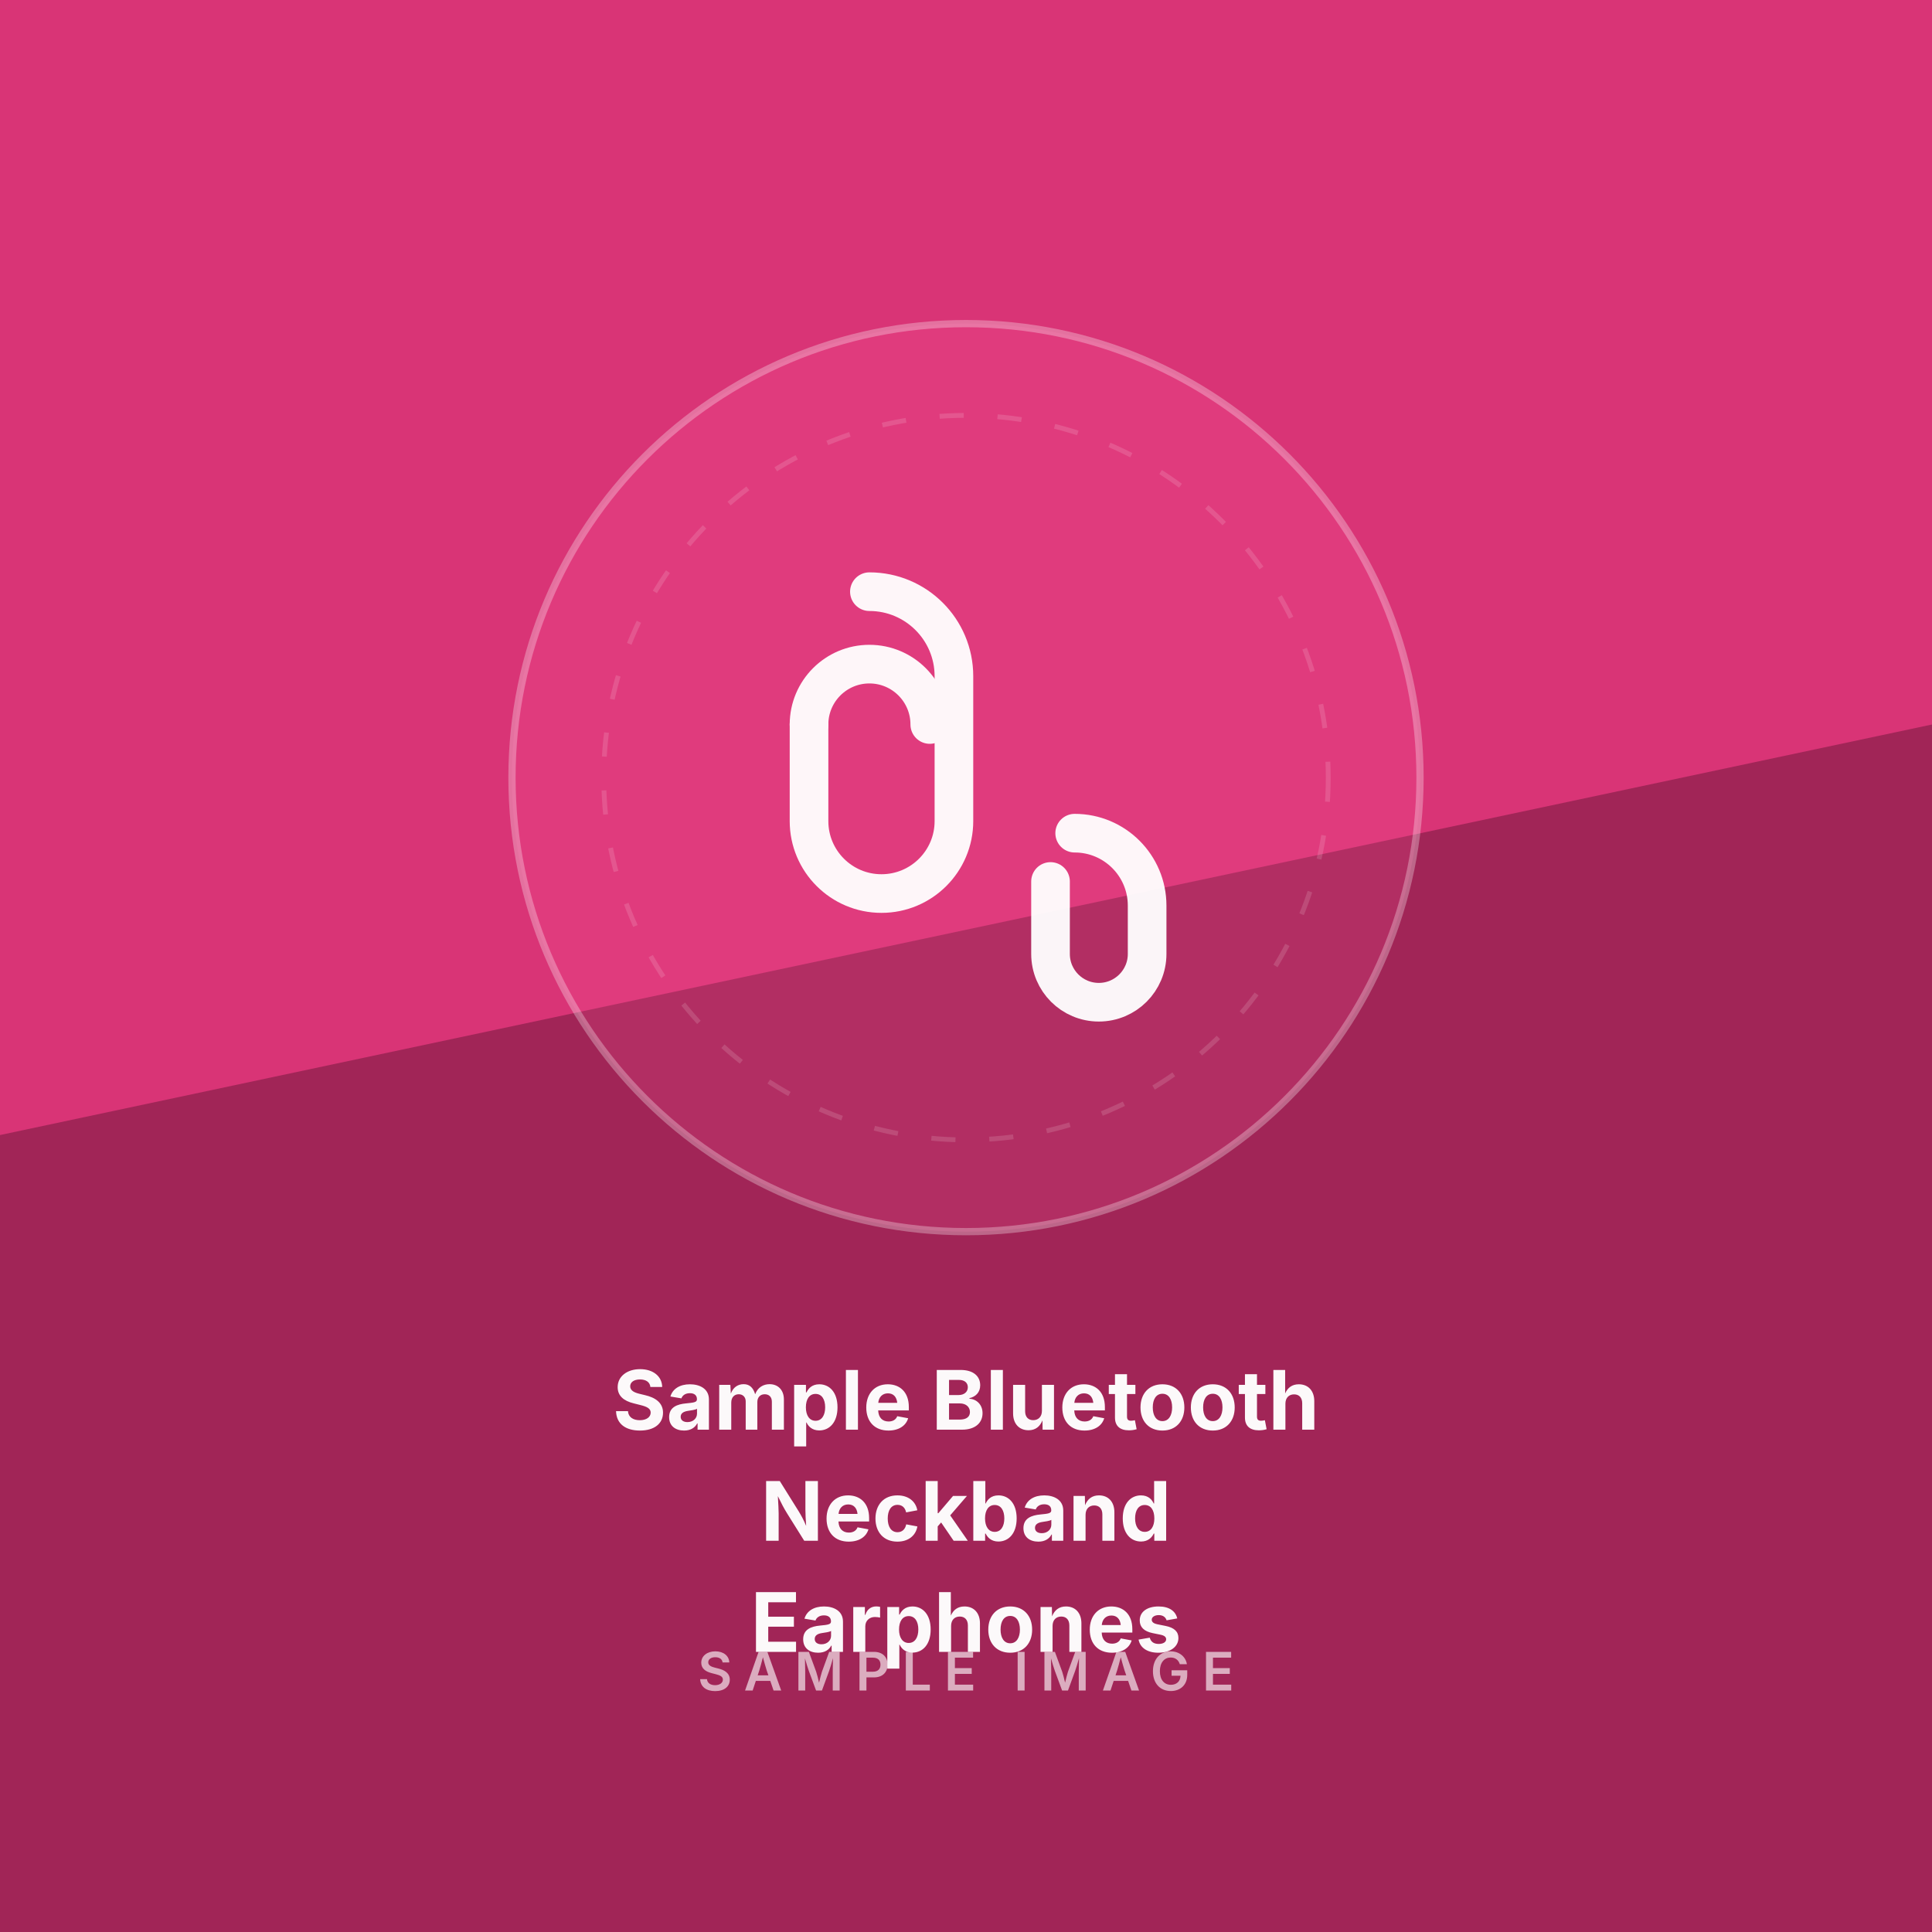
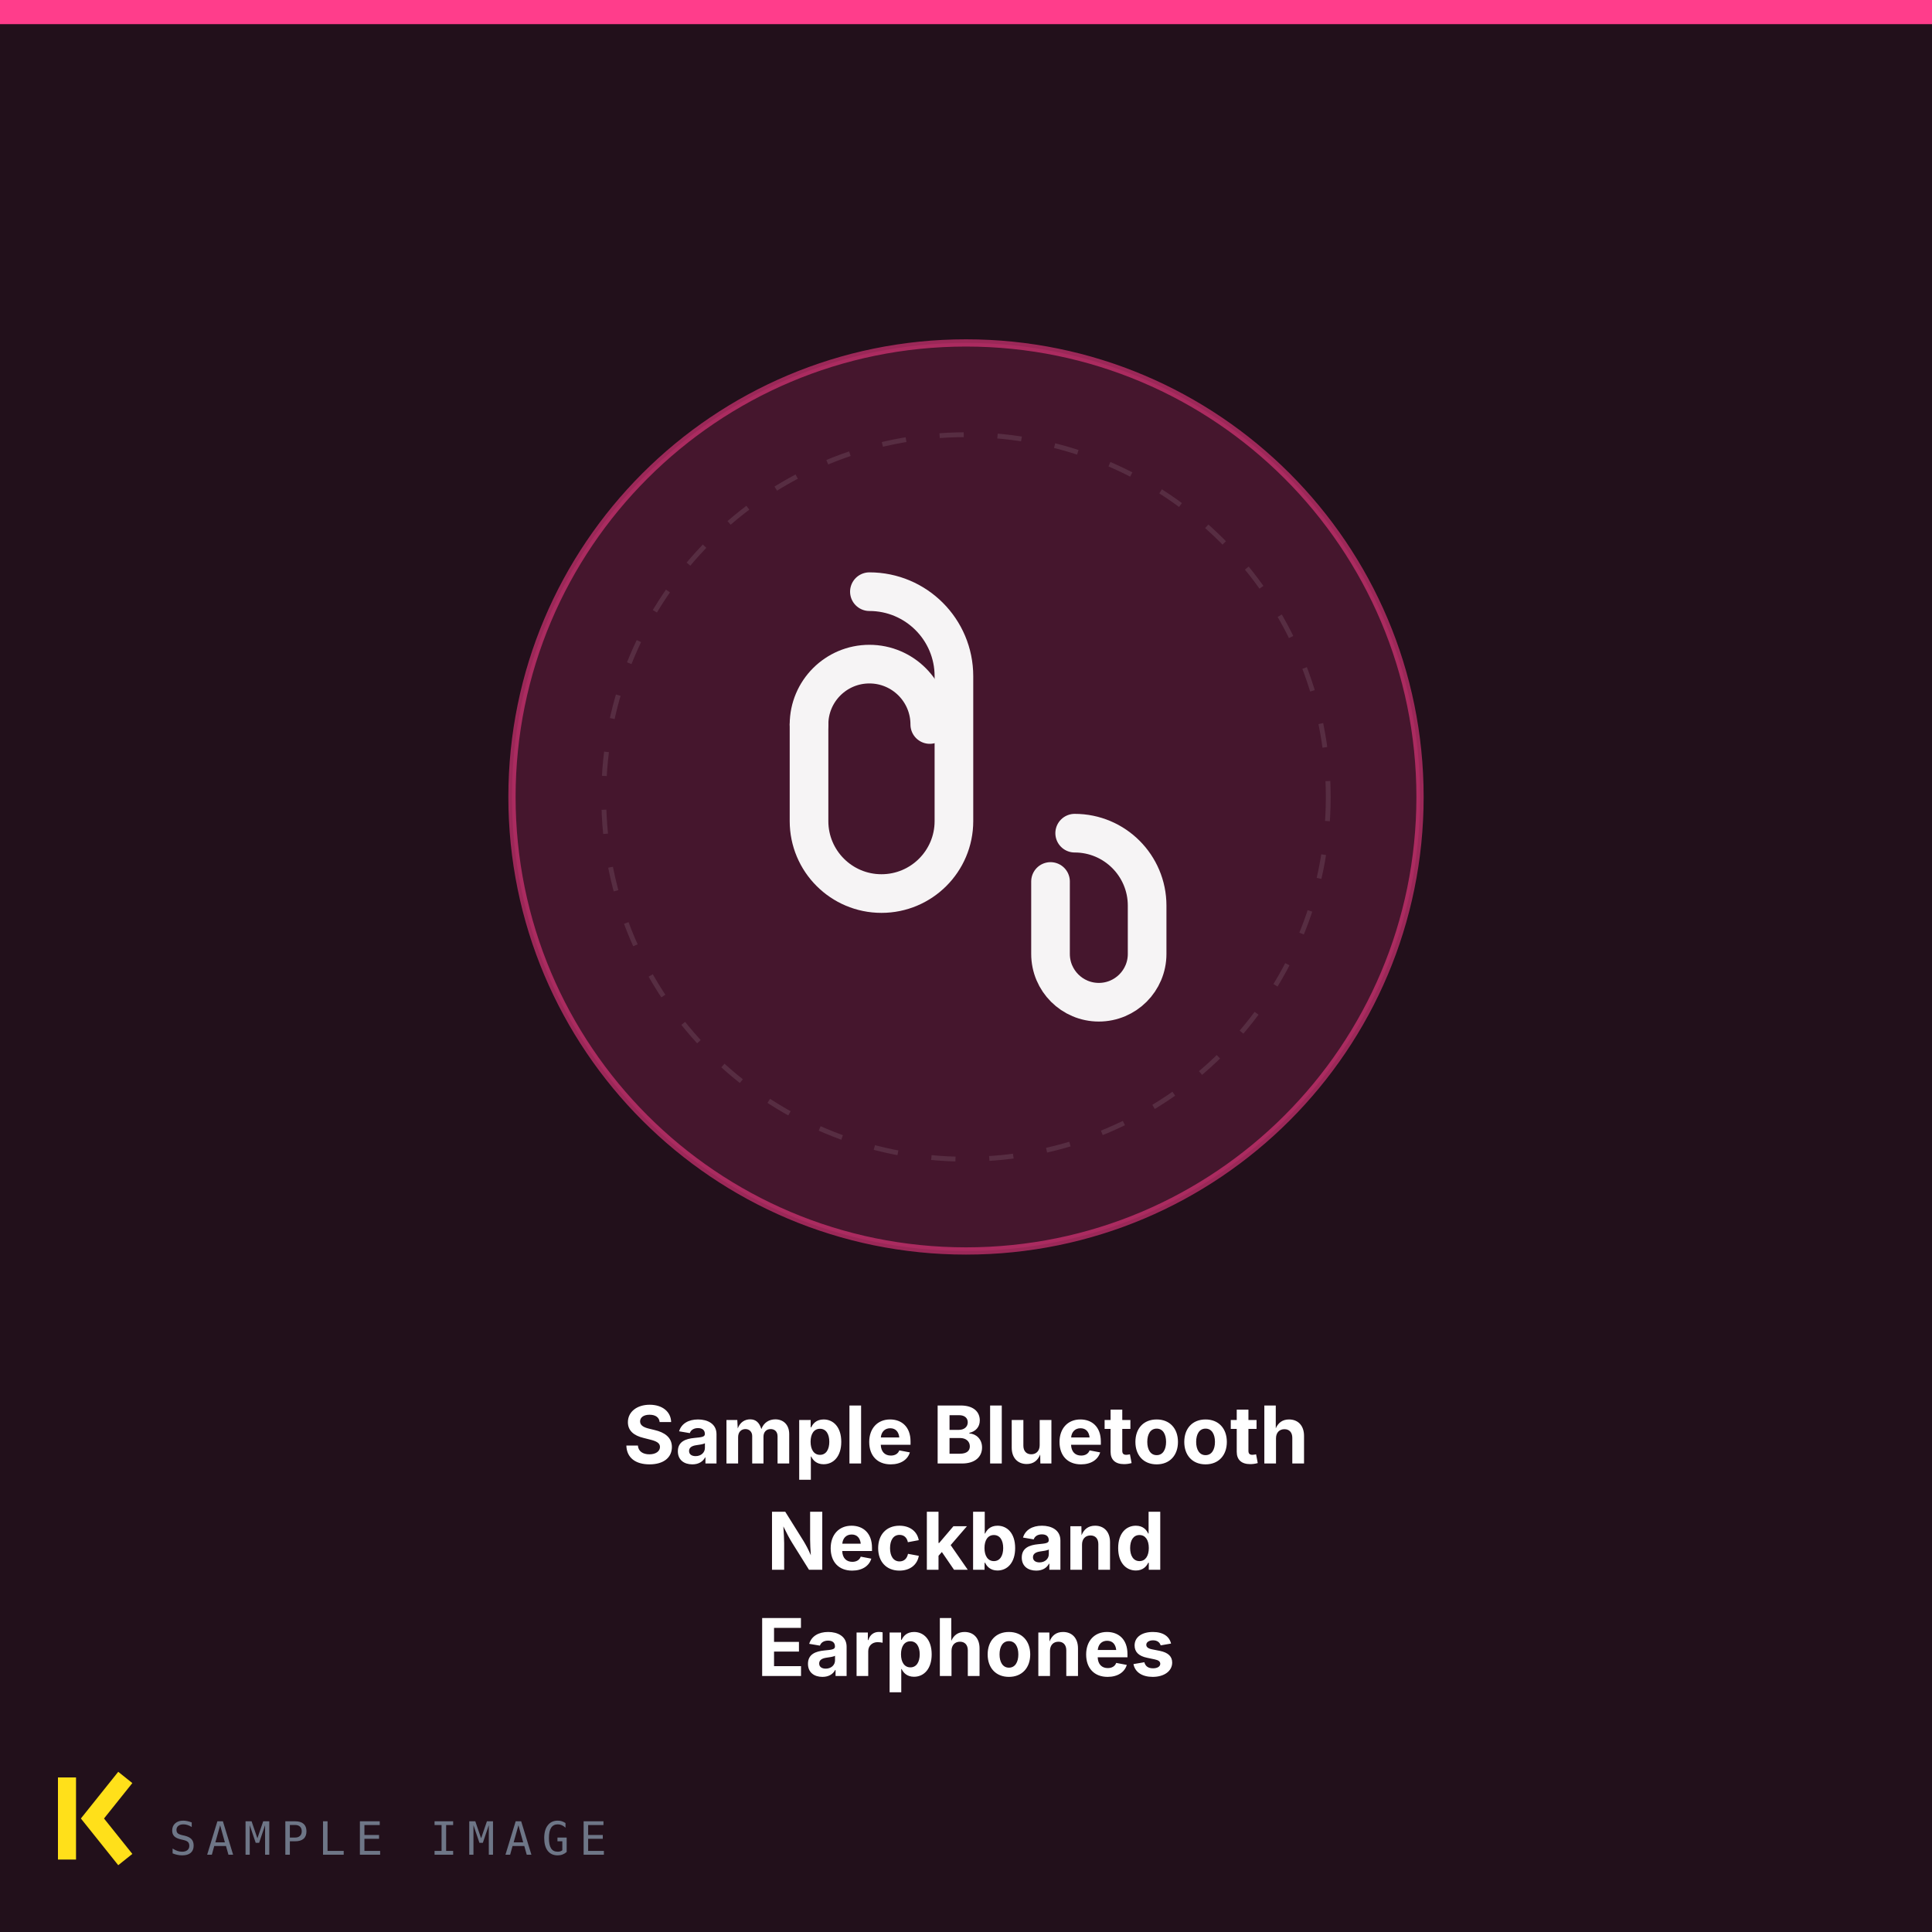
<svg xmlns="http://www.w3.org/2000/svg" viewBox="0 0 800 800" width="800" height="800" role="img" aria-label="Sample Bluetooth Neckband Earphones — sample product image">
-   <rect width="800" height="800" fill="#d93476" />
-   <path d="M0 470 800 300V800H0Z" fill="#731b3f" fill-opacity=".55" />
-   <circle cx="400" cy="322" r="188" fill="#ff5c9e" fill-opacity=".18" />
-   <circle cx="400" cy="322" r="188" fill="none" stroke="#fff" stroke-opacity=".30" stroke-width="3" />
-   <circle cx="400" cy="322" r="150" fill="none" stroke="#fff" stroke-opacity=".14" stroke-width="2" stroke-dasharray="10 14" />
+   <rect width="800" height="800" fill="#0A0B0F" />
+   <rect width="800" height="800" fill="#FF3D8B" fill-opacity=".10" />
+   <rect y="0" width="800" height="10" fill="#FF3D8B" />
+   <circle cx="400" cy="330" r="188" fill="#FF3D8B" fill-opacity=".16" />
+   <circle cx="400" cy="330" r="188" fill="none" stroke="#FF3D8B" stroke-opacity=".55" stroke-width="3" />
+   <circle cx="400" cy="330" r="150" fill="none" stroke="#fff" stroke-opacity=".10" stroke-width="2" stroke-dasharray="10 14" />
  <g transform="translate(280 210) scale(10)" color="#ffffff" stroke-width="1.35" opacity=".95">
    <path d="M8 3.5a3.5 3.5 0 0 1 3.5 3.5v6a3 3 0 0 1-6 0V9" fill="none" stroke="currentColor" stroke-width="1.6" stroke-linecap="round" stroke-linejoin="round" />
    <path d="M5.5 9a2.5 2.5 0 0 1 5 0" fill="none" stroke="currentColor" stroke-width="1.6" stroke-linecap="round" stroke-linejoin="round" />
    <path d="M16.5 13.5a3 3 0 0 1 3 3v2a2 2 0 0 1-4 0v-3" fill="none" stroke="currentColor" stroke-width="1.6" stroke-linecap="round" stroke-linejoin="round" />
  </g>
-   <text x="400" y="700" text-anchor="middle" font-size="22" font-weight="600" fill="#fff" opacity=".62" letter-spacing="5" font-family="Space Grotesk, Inter, Segoe UI, Roboto, Helvetica, Arial, sans-serif">SAMPLE IMAGE</text>
+   <g transform="translate(24 736) scale(0.34)" fill="#FFE01A" color="#FFE01A">
+     <rect x="0" y="0" width="22" height="100" />
+     <path d="M 82 0 L 42 50 L 82 100" fill="none" stroke="currentColor" stroke-width="22" stroke-linecap="butt" stroke-linejoin="miter" />
+   </g>
+   <text x="70" y="768" font-family="ui-monospace, SFMono-Regular, Menlo, monospace" font-size="19" letter-spacing="4" fill="#6E7687">SAMPLE IMAGE</text>
  <g font-family="Space Grotesk, Inter, Segoe UI, Roboto, Helvetica, Arial, sans-serif">
-     <text x="400" y="592" text-anchor="middle" font-size="34" font-weight="700" fill="#fff" opacity=".97">Sample Bluetooth</text>
-     <text x="400" y="638" text-anchor="middle" font-size="34" font-weight="700" fill="#fff" opacity=".97">Neckband</text>
-     <text x="400" y="684" text-anchor="middle" font-size="34" font-weight="700" fill="#fff" opacity=".97">Earphones</text>
+     <text x="400" y="606" text-anchor="middle" font-size="33" font-weight="700" fill="#fff">Sample Bluetooth</text>
+     <text x="400" y="650" text-anchor="middle" font-size="33" font-weight="700" fill="#fff">Neckband</text>
+     <text x="400" y="694" text-anchor="middle" font-size="33" font-weight="700" fill="#fff">Earphones</text>
  </g>
</svg>
